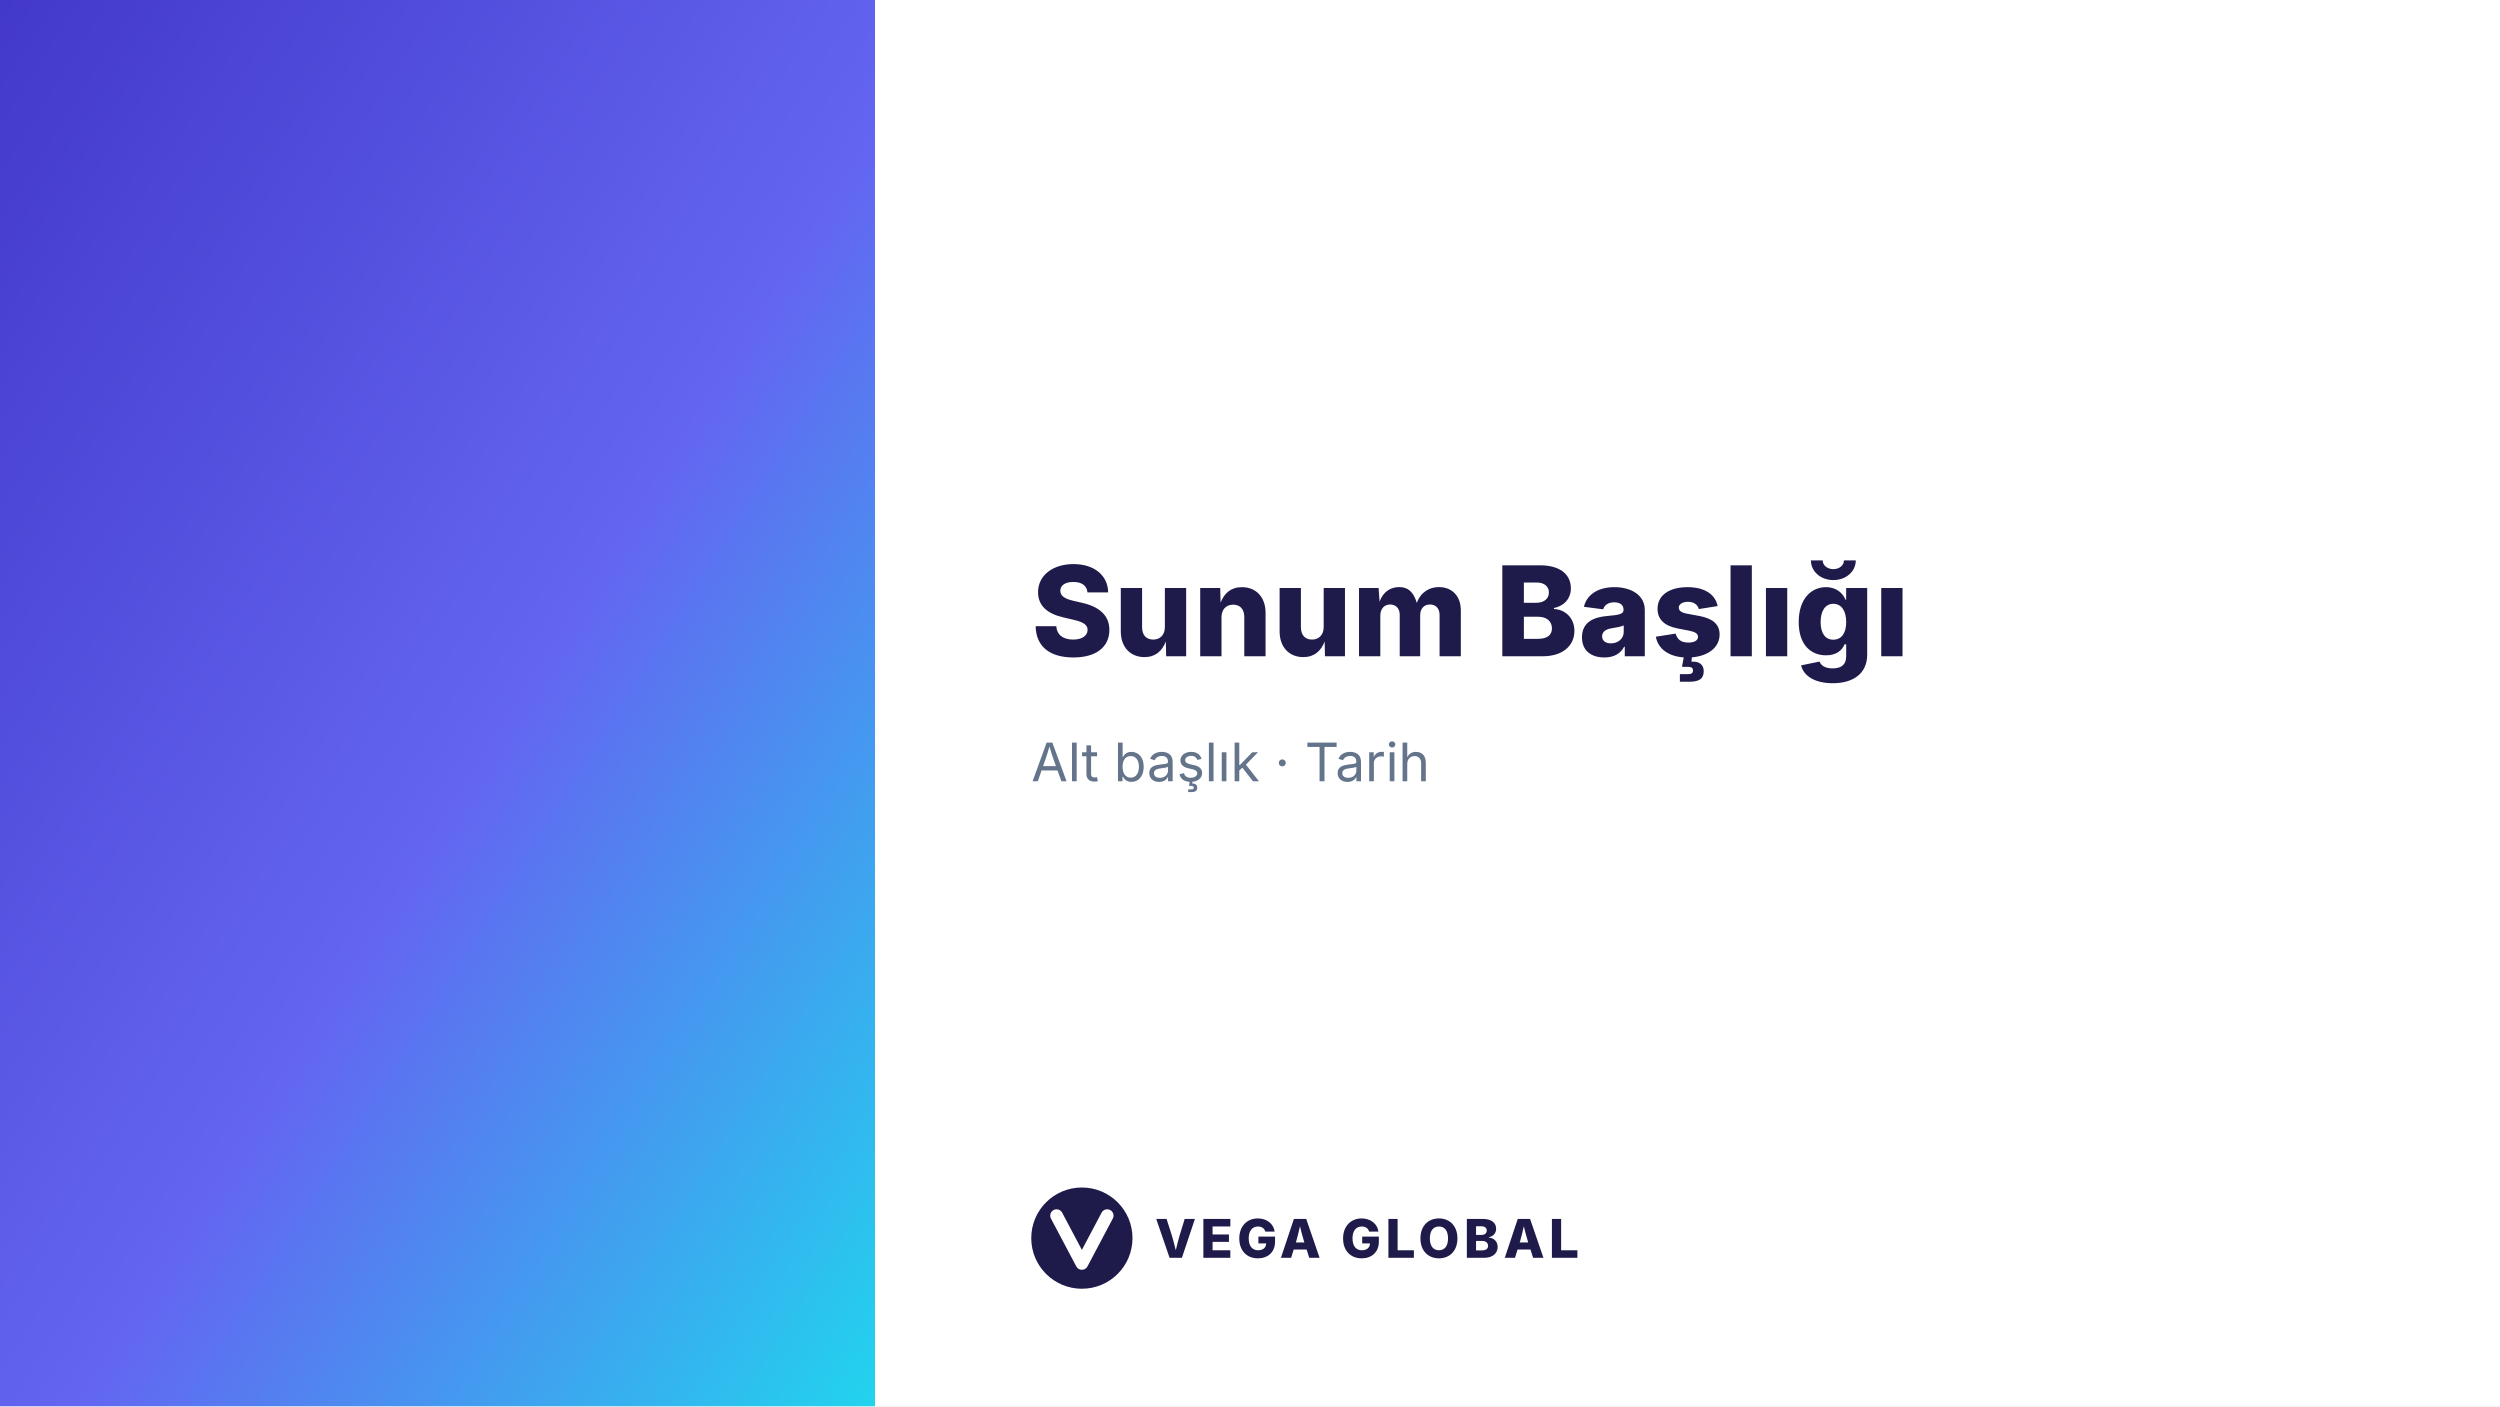
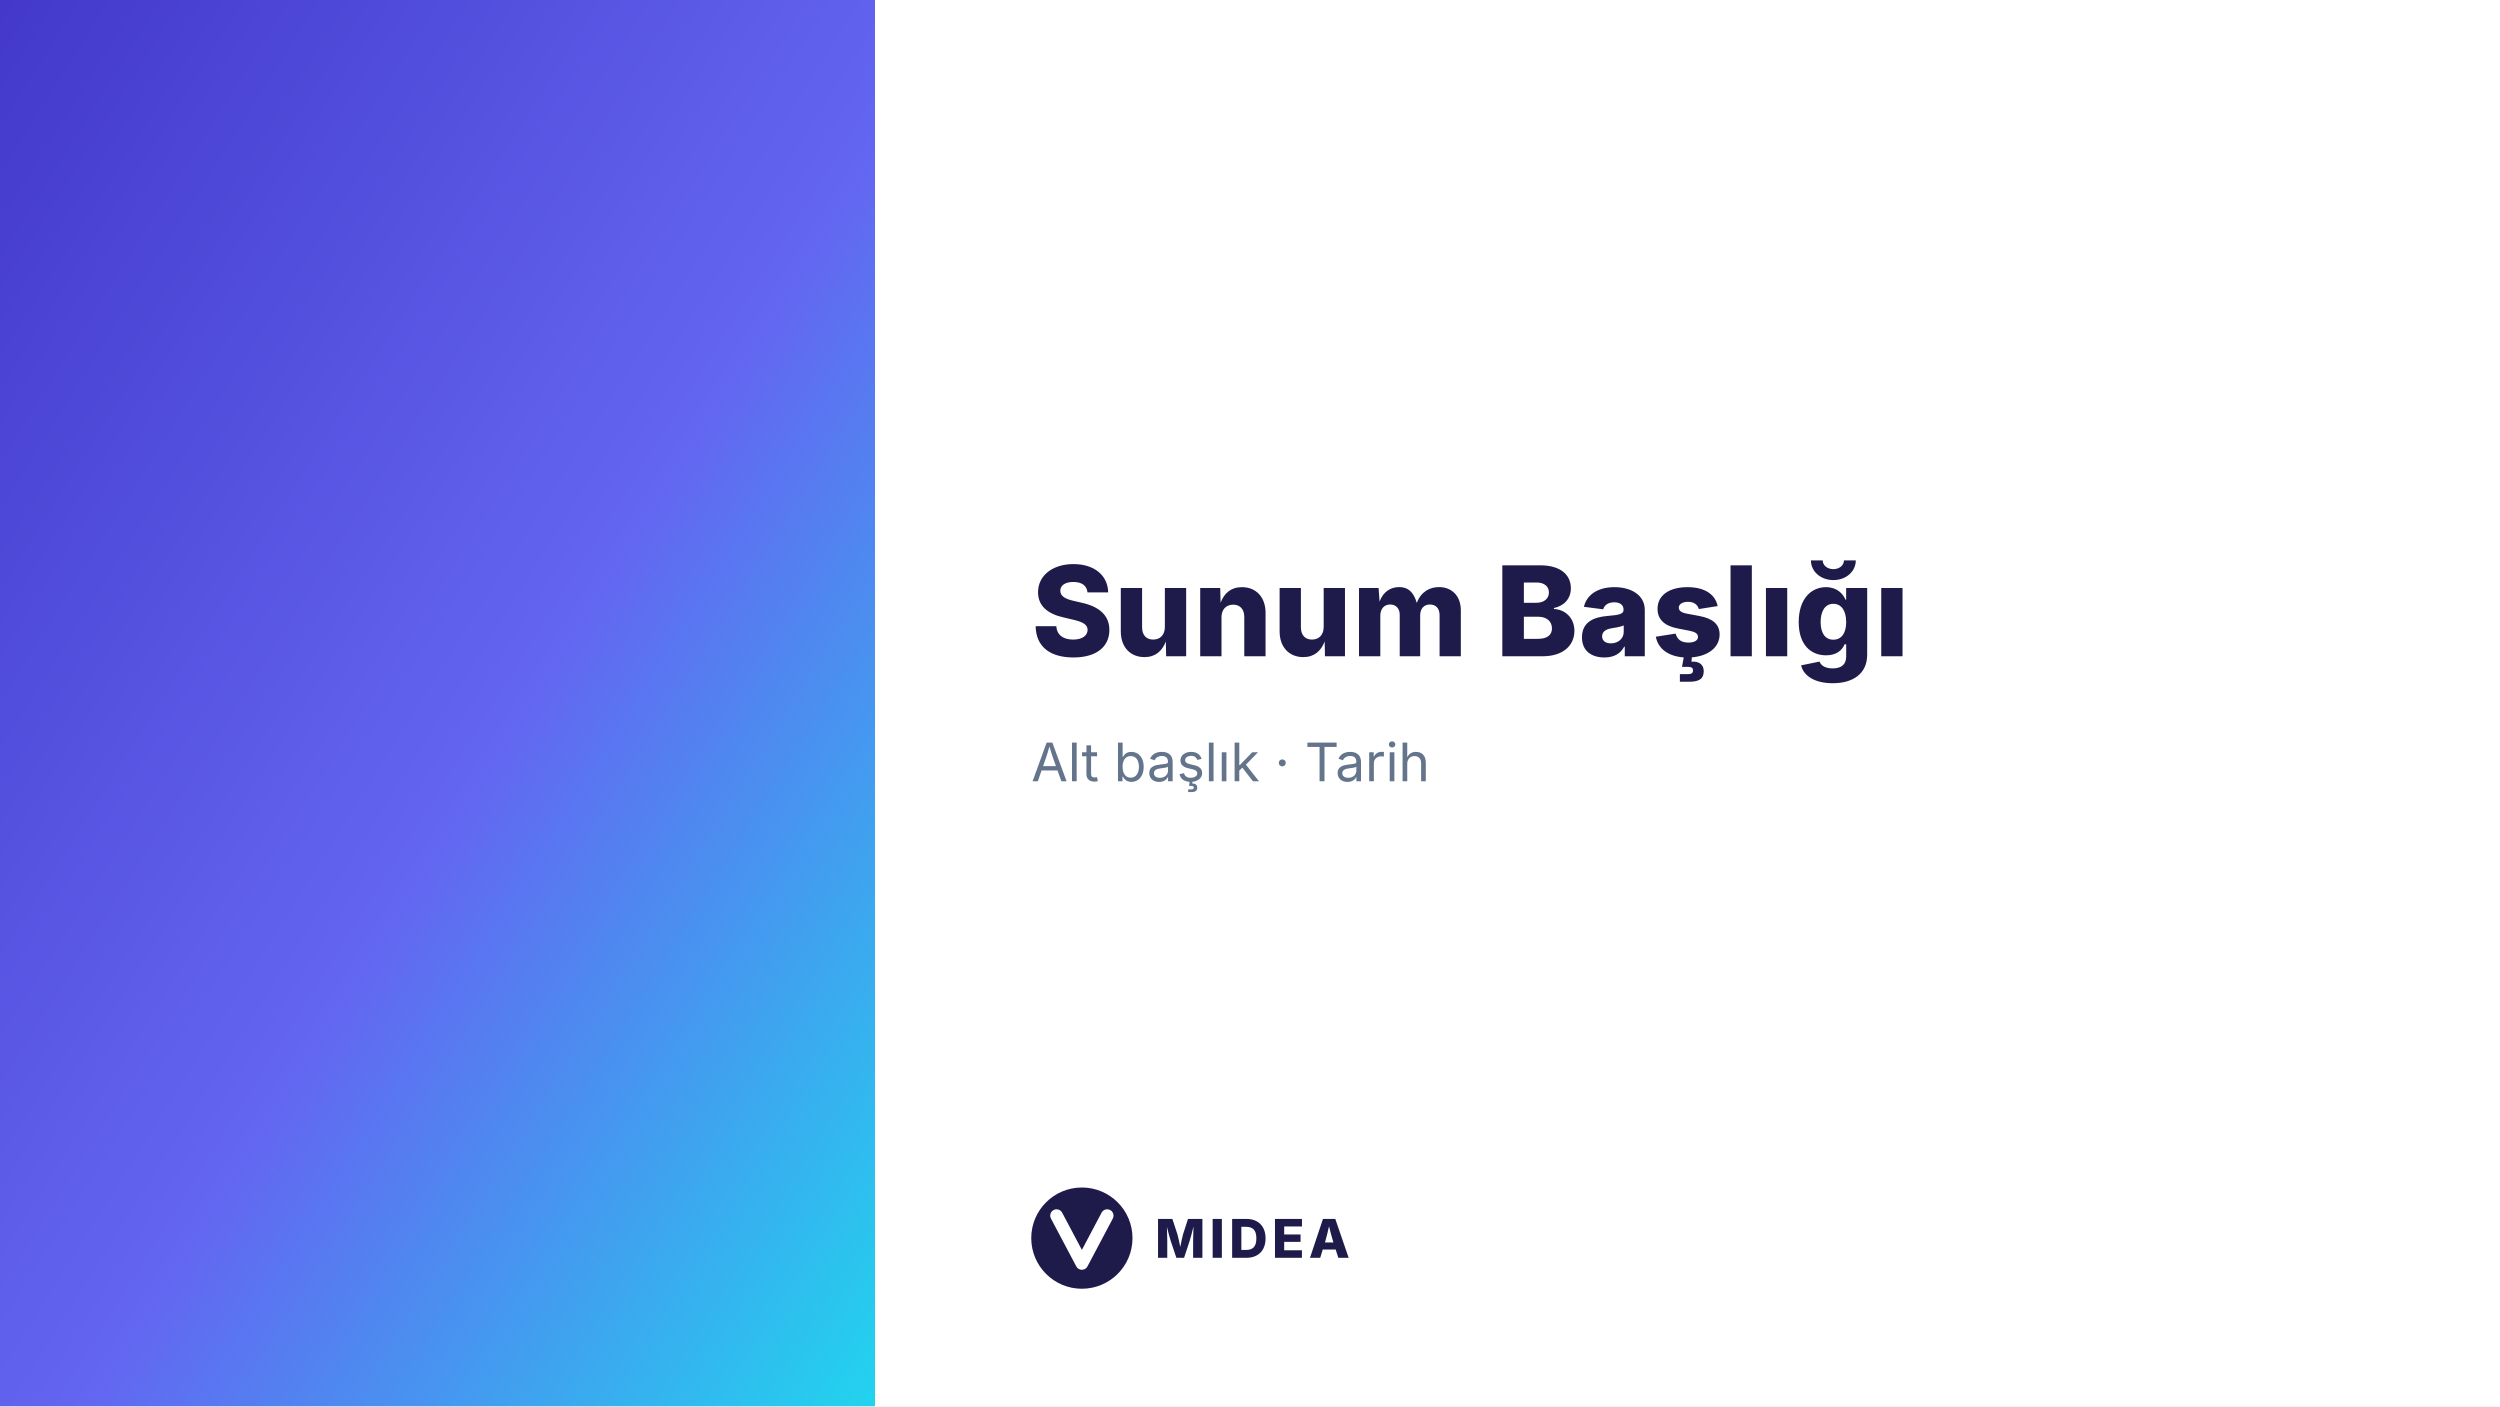
<svg xmlns="http://www.w3.org/2000/svg" width="1600" height="900" viewBox="0 0 1600 900">
  <defs>
    <linearGradient id="g" x1="0" y1="0" x2="1" y2="1">
      <stop offset="0" stop-color="#4338ca" />
      <stop offset="0.55" stop-color="#6366f1" />
      <stop offset="1" stop-color="#22d3ee" />
    </linearGradient>
  </defs>
  <rect width="1600" height="900" fill="#ffffff" />
  <rect width="560" height="900" fill="url(#g)" />
  <text x="660" y="420" font-family="Segoe UI, Inter, Arial, sans-serif" font-size="80" font-weight="800" fill="#1e1b4b">Sunum Başlığı</text>
  <text x="660" y="500" font-family="Segoe UI, Inter, Arial, sans-serif" font-size="34" fill="#64748b">Alt başlık · Tarih</text>
  <g transform="translate(660 760) scale(0.9)">
    <circle cx="36" cy="36" r="36" fill="#1e1b4b" />
    <path d="M18 20 L36 54 L54 20" stroke="#fff" stroke-width="9" fill="none" stroke-linecap="round" stroke-linejoin="round" />
-     <text x="88" y="50" font-family="Segoe UI, Inter, Arial, sans-serif" font-size="38" font-weight="800" fill="#1e1b4b" letter-spacing="3">VEGA GLOBAL</text>
+     <text x="88" y="50" font-family="Segoe UI, Inter, Arial, sans-serif" font-size="38" font-weight="800" fill="#1e1b4b" letter-spacing="3">MIDEA</text>
  </g>
</svg>
